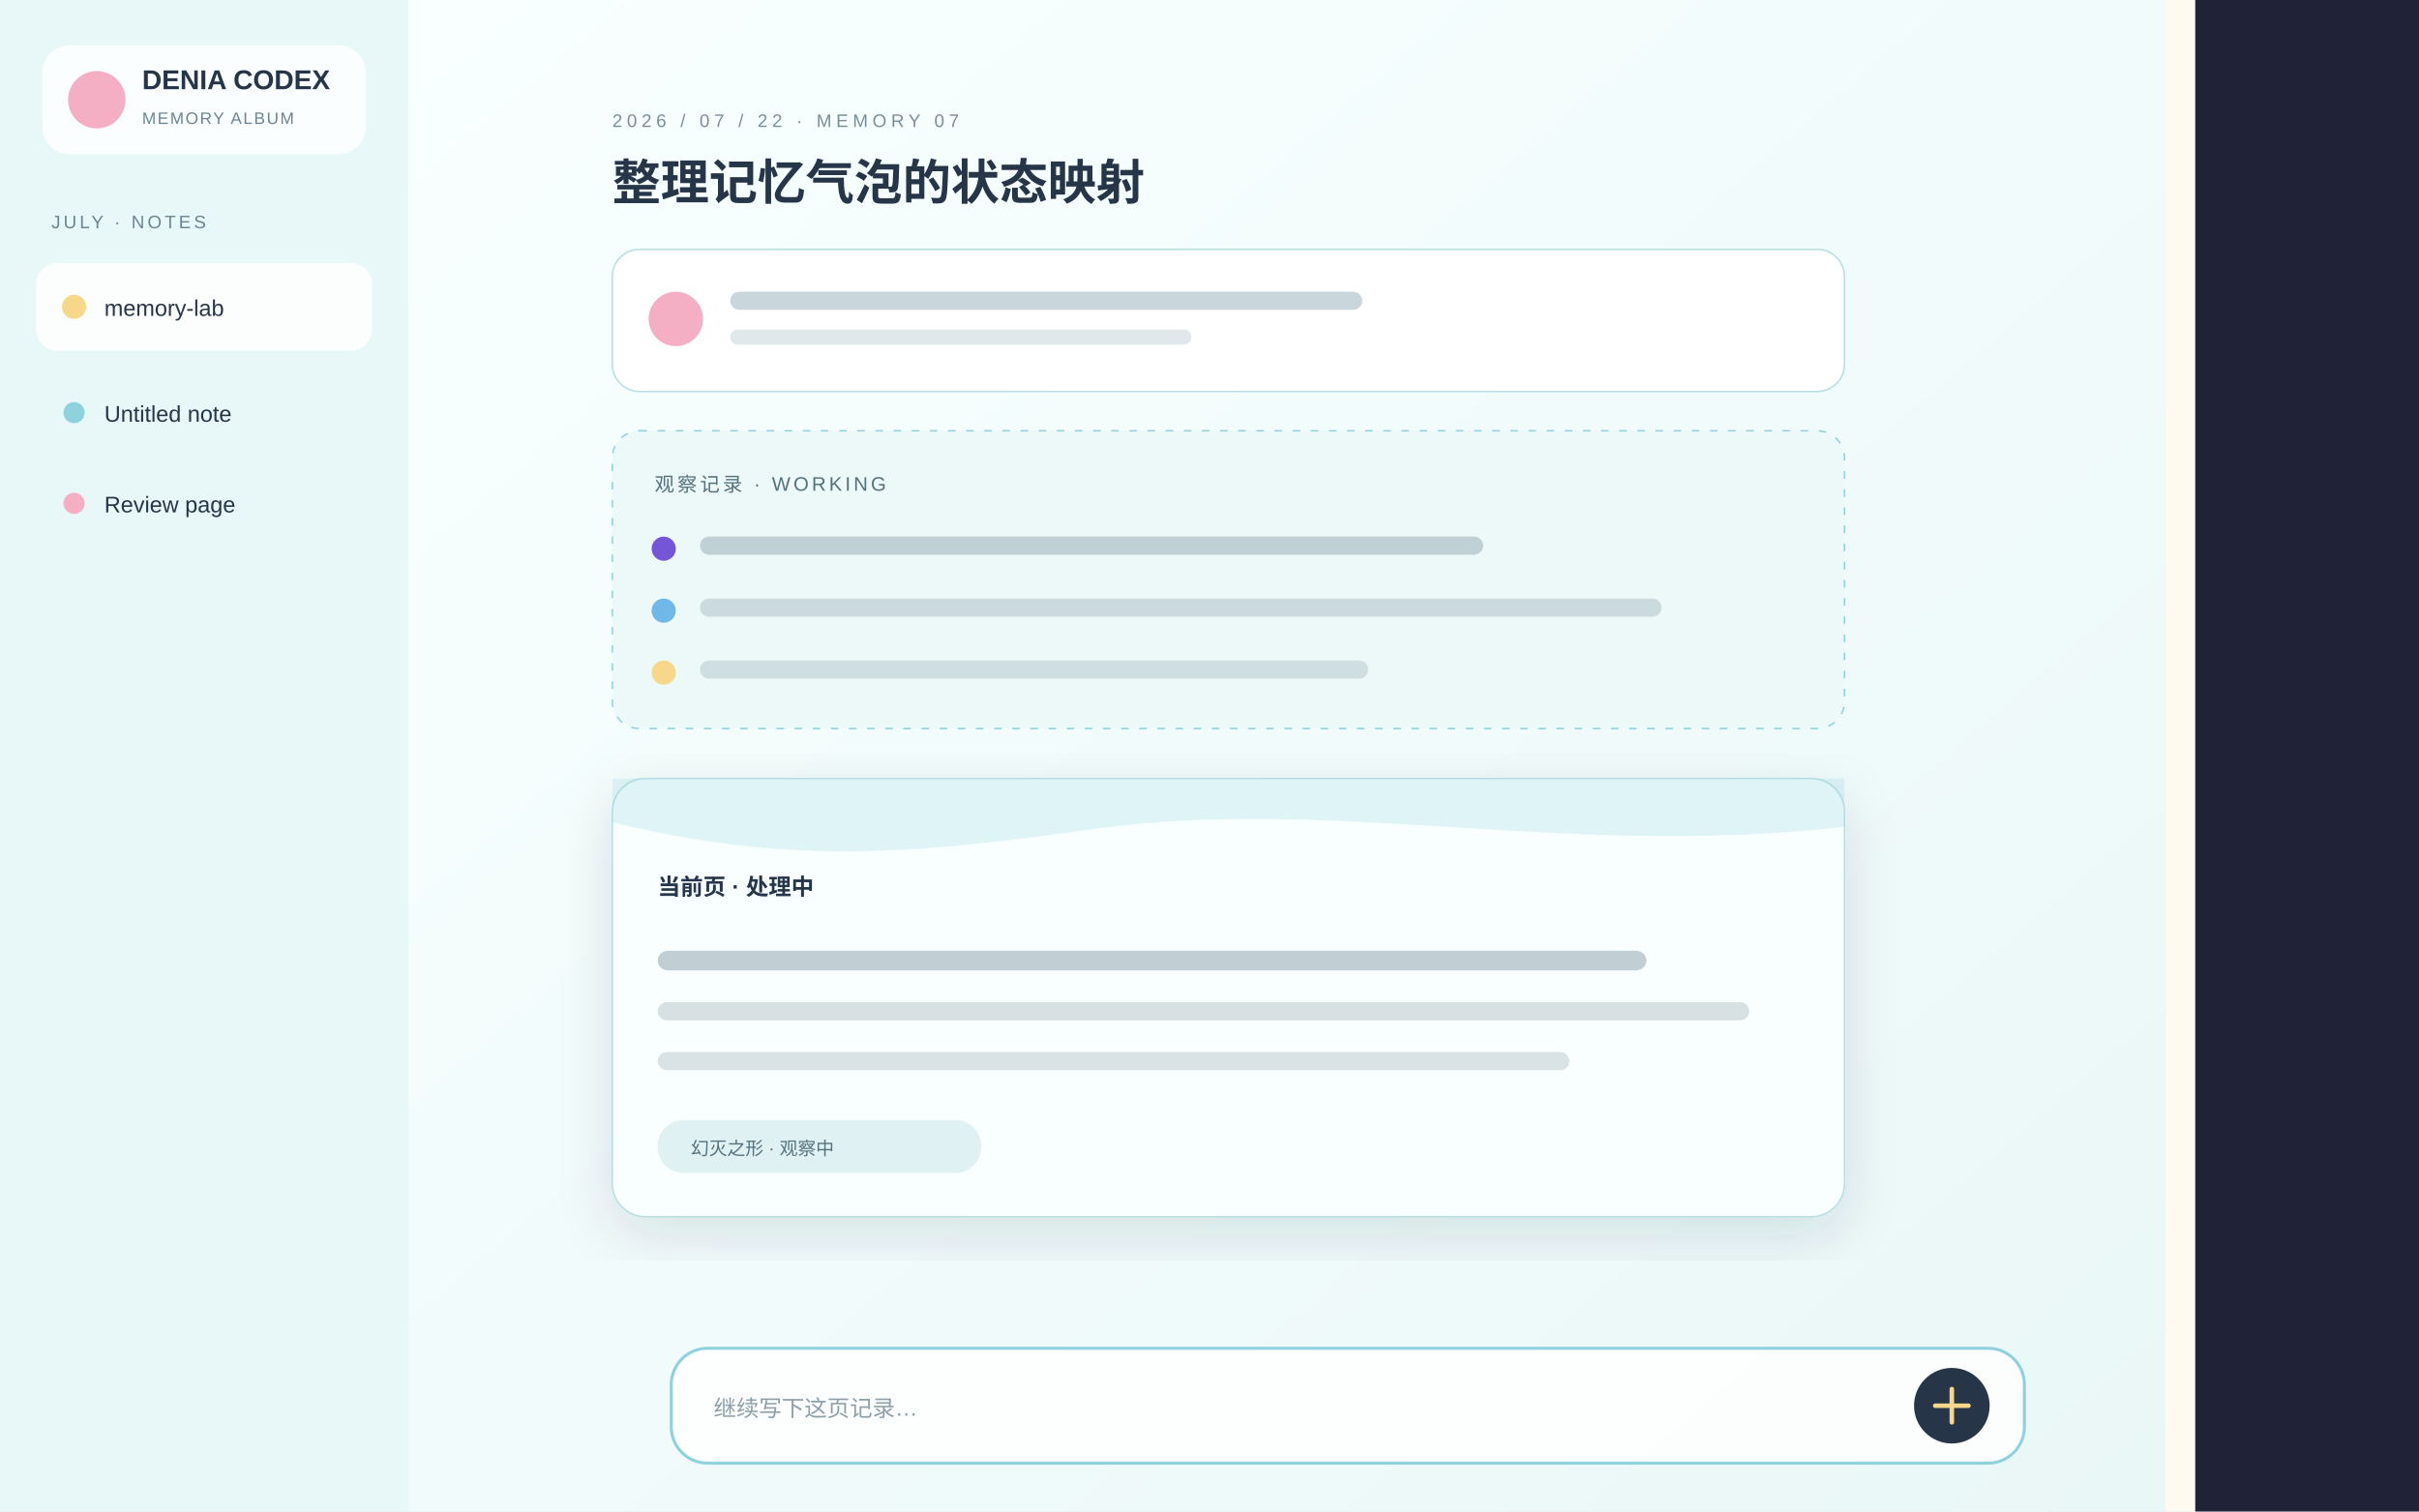
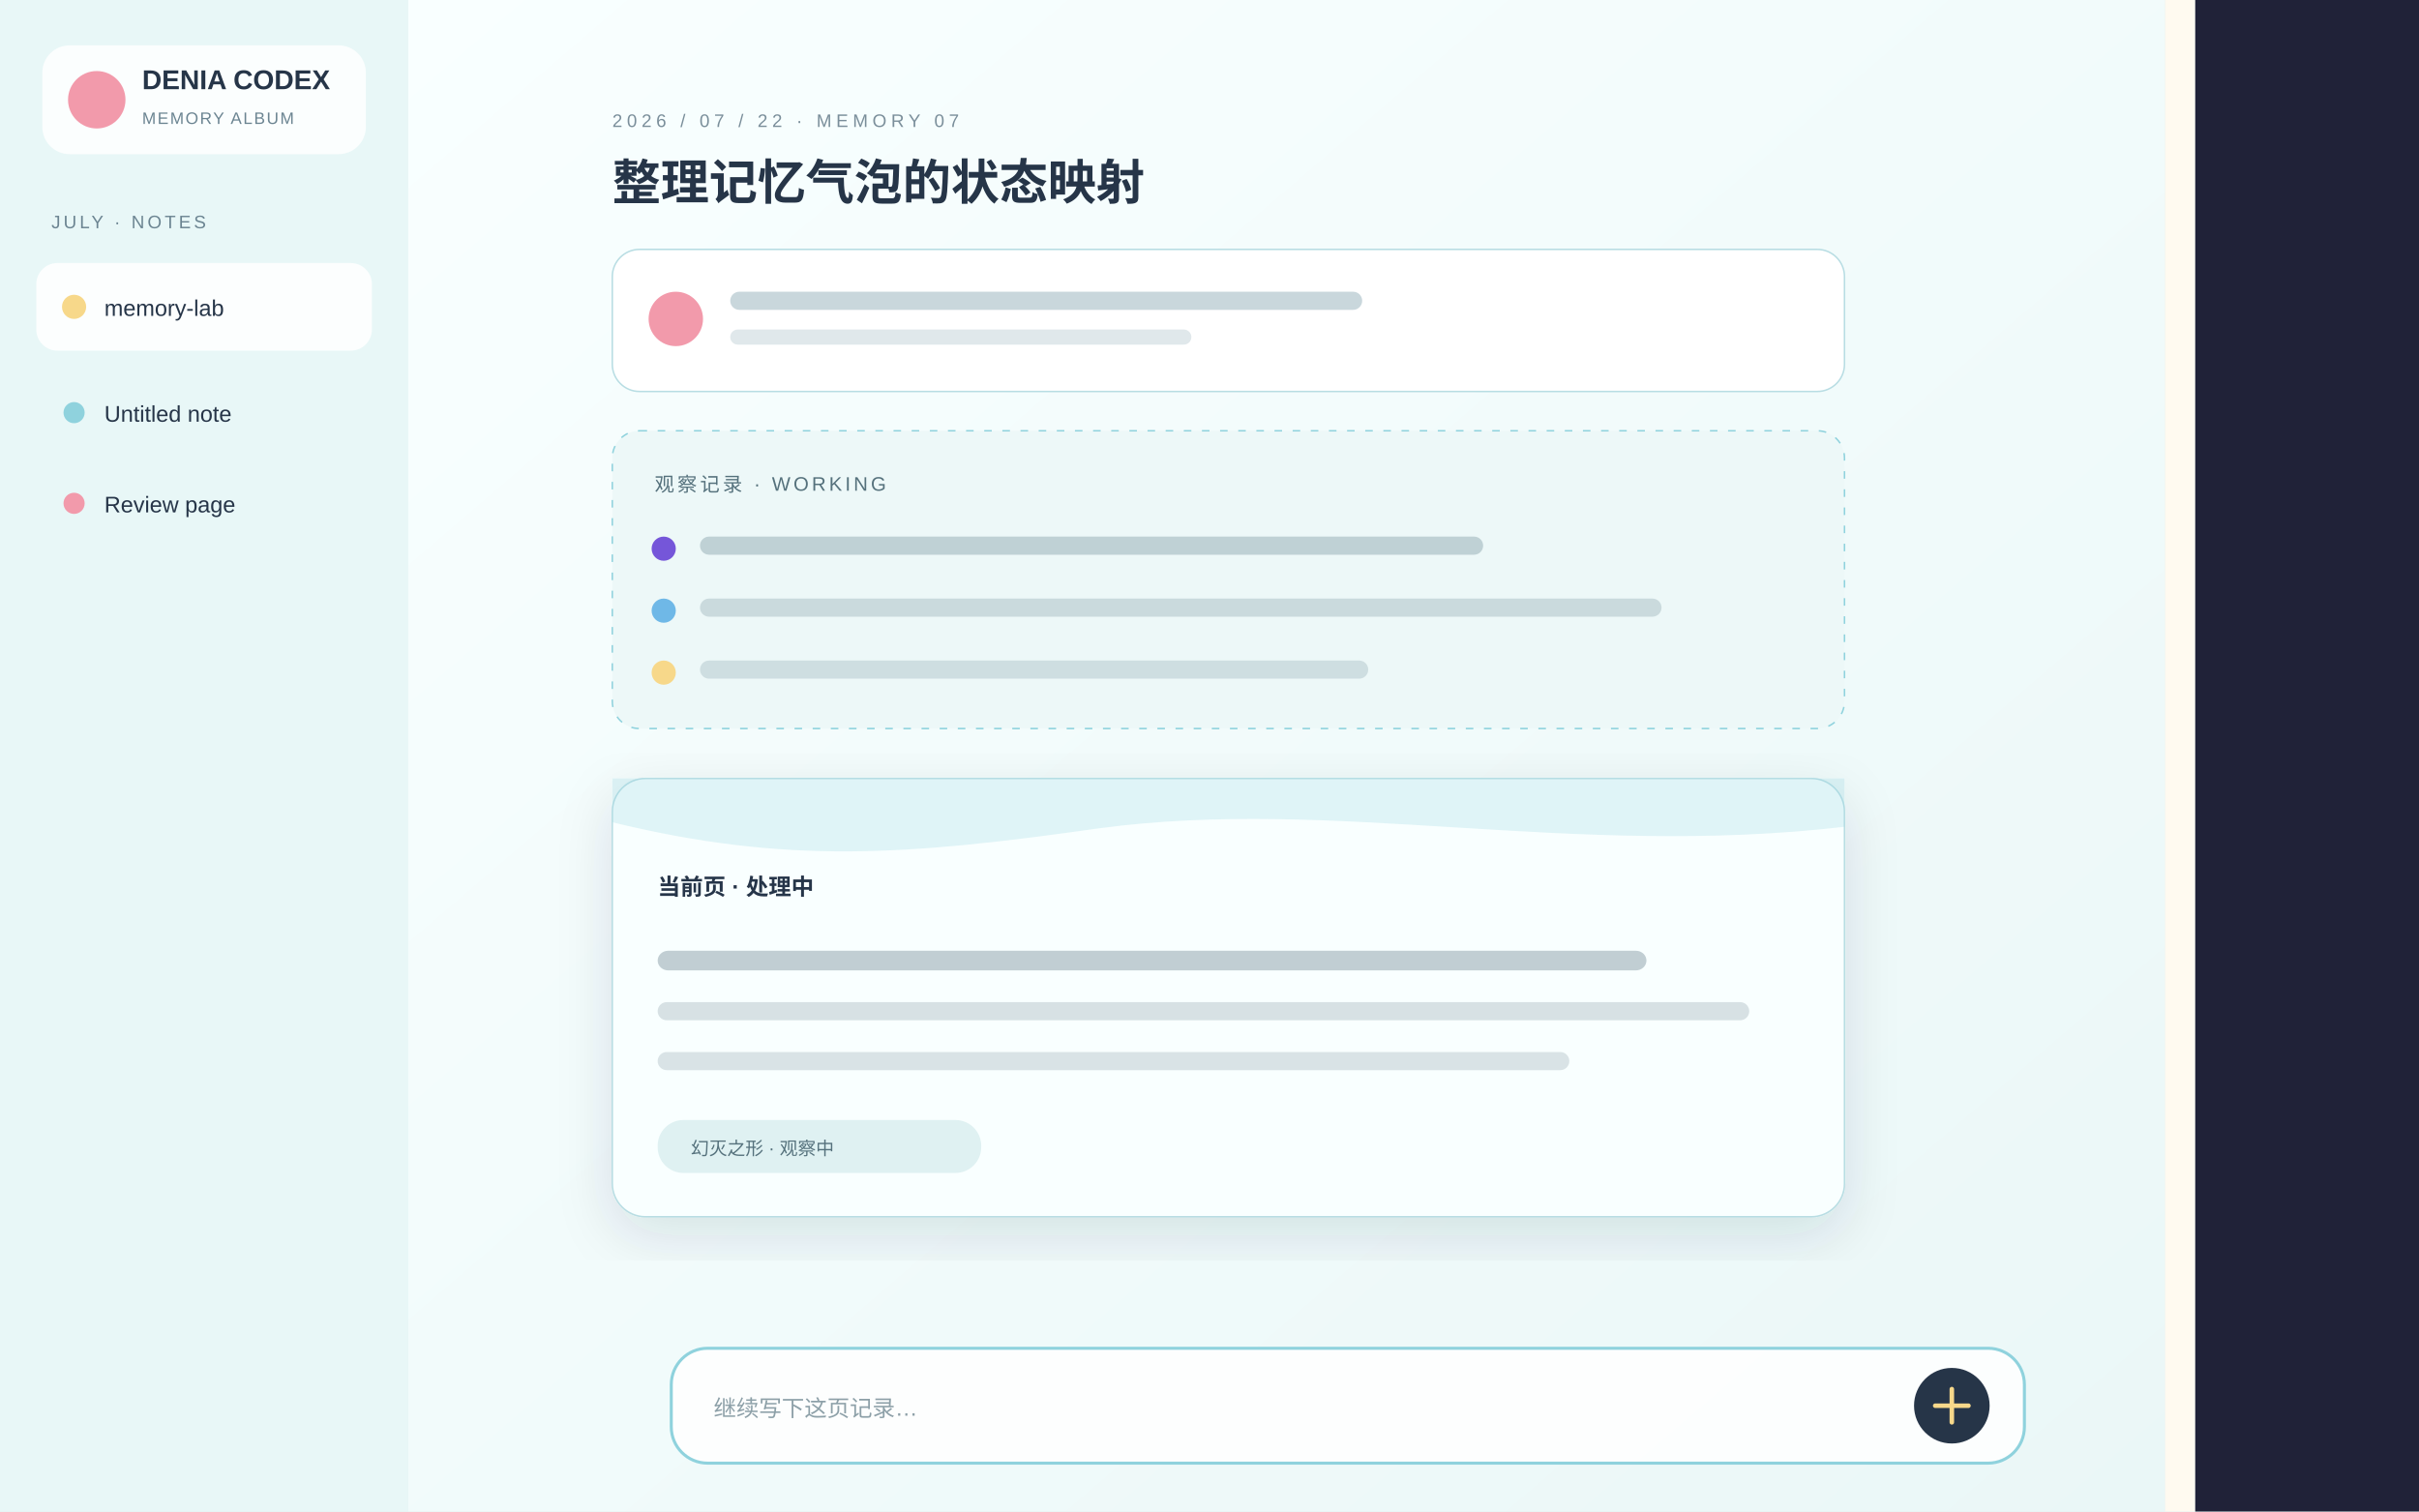
<svg xmlns="http://www.w3.org/2000/svg" width="1600" height="1000" viewBox="0 0 1600 1000">
  <defs>
    <linearGradient id="page" x1="0" y1="0" x2="1" y2="1">
      <stop offset="0" stop-color="#f9ffff" />
      <stop offset="1" stop-color="#eaf7f7" />
    </linearGradient>
    <filter id="shadow">
      <feDropShadow dx="0" dy="12" stdDeviation="18" flood-color="#263548" flood-opacity=".12" />
    </filter>
  </defs>
  <rect width="1600" height="1000" fill="#dceff1" />
  <rect x="0" width="270" height="1000" fill="#e8f7f7" />
  <rect x="28" y="30" width="214" height="72" rx="18" fill="#fff" opacity=".82" />
-   <circle cx="64" cy="66" r="19" fill="#f4afc5" />
+   <circle cx="64" cy="66" r="19" fill="#f29aab" />
  <text x="94" y="59" fill="#263548" font-family="Arial, sans-serif" font-size="18" font-weight="700">DENIA CODEX</text>
  <text x="94" y="82" fill="#6b8491" font-family="Arial, sans-serif" font-size="11" letter-spacing="1">MEMORY ALBUM</text>
  <text x="34" y="151" fill="#6b8491" font-family="Arial, sans-serif" font-size="12" letter-spacing="2">JULY · NOTES</text>
  <g font-family="Arial, sans-serif" font-size="15" fill="#263548">
    <rect x="24" y="174" width="222" height="58" rx="14" fill="#fff" opacity=".85" />
    <circle cx="49" cy="203" r="8" fill="#f7d88a" />
    <text x="69" y="209">memory-lab</text>
    <circle cx="49" cy="273" r="7" fill="#8fd2dd" />
    <text x="69" y="279">Untitled note</text>
-     <circle cx="49" cy="333" r="7" fill="#f4afc5" />
+     <circle cx="49" cy="333" r="7" fill="#f29aab" />
    <text x="69" y="339">Review page</text>
  </g>
  <rect x="270" width="1162" height="1000" fill="url(#page)" />
  <rect x="1432" width="20" height="1000" fill="#fffaf0" />
  <rect x="1452" width="148" height="1000" fill="#202238" />
  <g transform="translate(405 56)">
    <text x="0" y="28" fill="#7a8e9a" font-family="Arial, sans-serif" font-size="12" letter-spacing="3">2026 / 07 / 22 · MEMORY 07</text>
    <text x="0" y="76" fill="#263548" font-family="Arial, sans-serif" font-size="32" font-weight="700">整理记忆气泡的状态映射</text>
    <rect x="0" y="109" width="815" height="94" rx="18" fill="#fff" stroke="#b8dde3" />
-     <circle cx="42" cy="155" r="18" fill="#f4afc5" />
+     <circle cx="42" cy="155" r="18" fill="#f29aab" />
    <rect x="78" y="137" width="418" height="12" rx="6" fill="#9db6bf" opacity=".55" />
    <rect x="78" y="162" width="305" height="10" rx="5" fill="#9db6bf" opacity=".32" />
    <rect x="0" y="229" width="815" height="197" rx="18" fill="#edf8f8" stroke="#8fd2dd" stroke-dasharray="5 7" />
    <text x="28" y="269" fill="#55717c" font-family="Arial, sans-serif" font-size="13" letter-spacing="2">观察记录 · WORKING</text>
    <circle cx="34" cy="307" r="8" fill="#7556d9" />
    <rect x="58" y="299" width="518" height="12" rx="6" fill="#7f9ba5" opacity=".42" />
    <circle cx="34" cy="348" r="8" fill="#6fb8e7" />
    <rect x="58" y="340" width="636" height="12" rx="6" fill="#7f9ba5" opacity=".32" />
    <circle cx="34" cy="389" r="8" fill="#f7d88a" />
    <rect x="58" y="381" width="442" height="12" rx="6" fill="#7f9ba5" opacity=".28" />
    <g filter="url(#shadow)">
      <rect x="0" y="459" width="815" height="290" rx="22" fill="#f9ffff" stroke="#b8dde3" />
      <path d="M0 459h815v32c-181 21-337-20-493 1-127 18-207 24-322-4z" fill="#8fd2dd" opacity=".24" />
      <text x="30" y="536" fill="#263548" font-family="Arial, sans-serif" font-size="15" font-weight="700">当前页 · 处理中</text>
      <rect x="30" y="573" width="654" height="13" rx="7" fill="#7c939e" opacity=".45" />
      <rect x="30" y="607" width="722" height="12" rx="6" fill="#7c939e" opacity=".28" />
      <rect x="30" y="640" width="603" height="12" rx="6" fill="#7c939e" opacity=".26" />
      <rect x="30" y="685" width="214" height="35" rx="17" fill="#dff1f2" />
      <text x="52" y="708" fill="#55717c" font-family="Arial, sans-serif" font-size="12">幻灭之形 · 观察中</text>
    </g>
  </g>
  <g transform="translate(444 892)">
    <rect width="895" height="76" rx="24" fill="#fff" fill-opacity=".86" stroke="#8fd2dd" stroke-width="2" />
    <text x="28" y="45" fill="#8da0a8" font-family="Arial, sans-serif" font-size="15">继续写下这页记录…</text>
    <circle cx="847" cy="38" r="25" fill="#263548" />
    <path d="M836 38h22M847 27v22" stroke="#f7d88a" stroke-width="3" stroke-linecap="round" />
  </g>
</svg>
